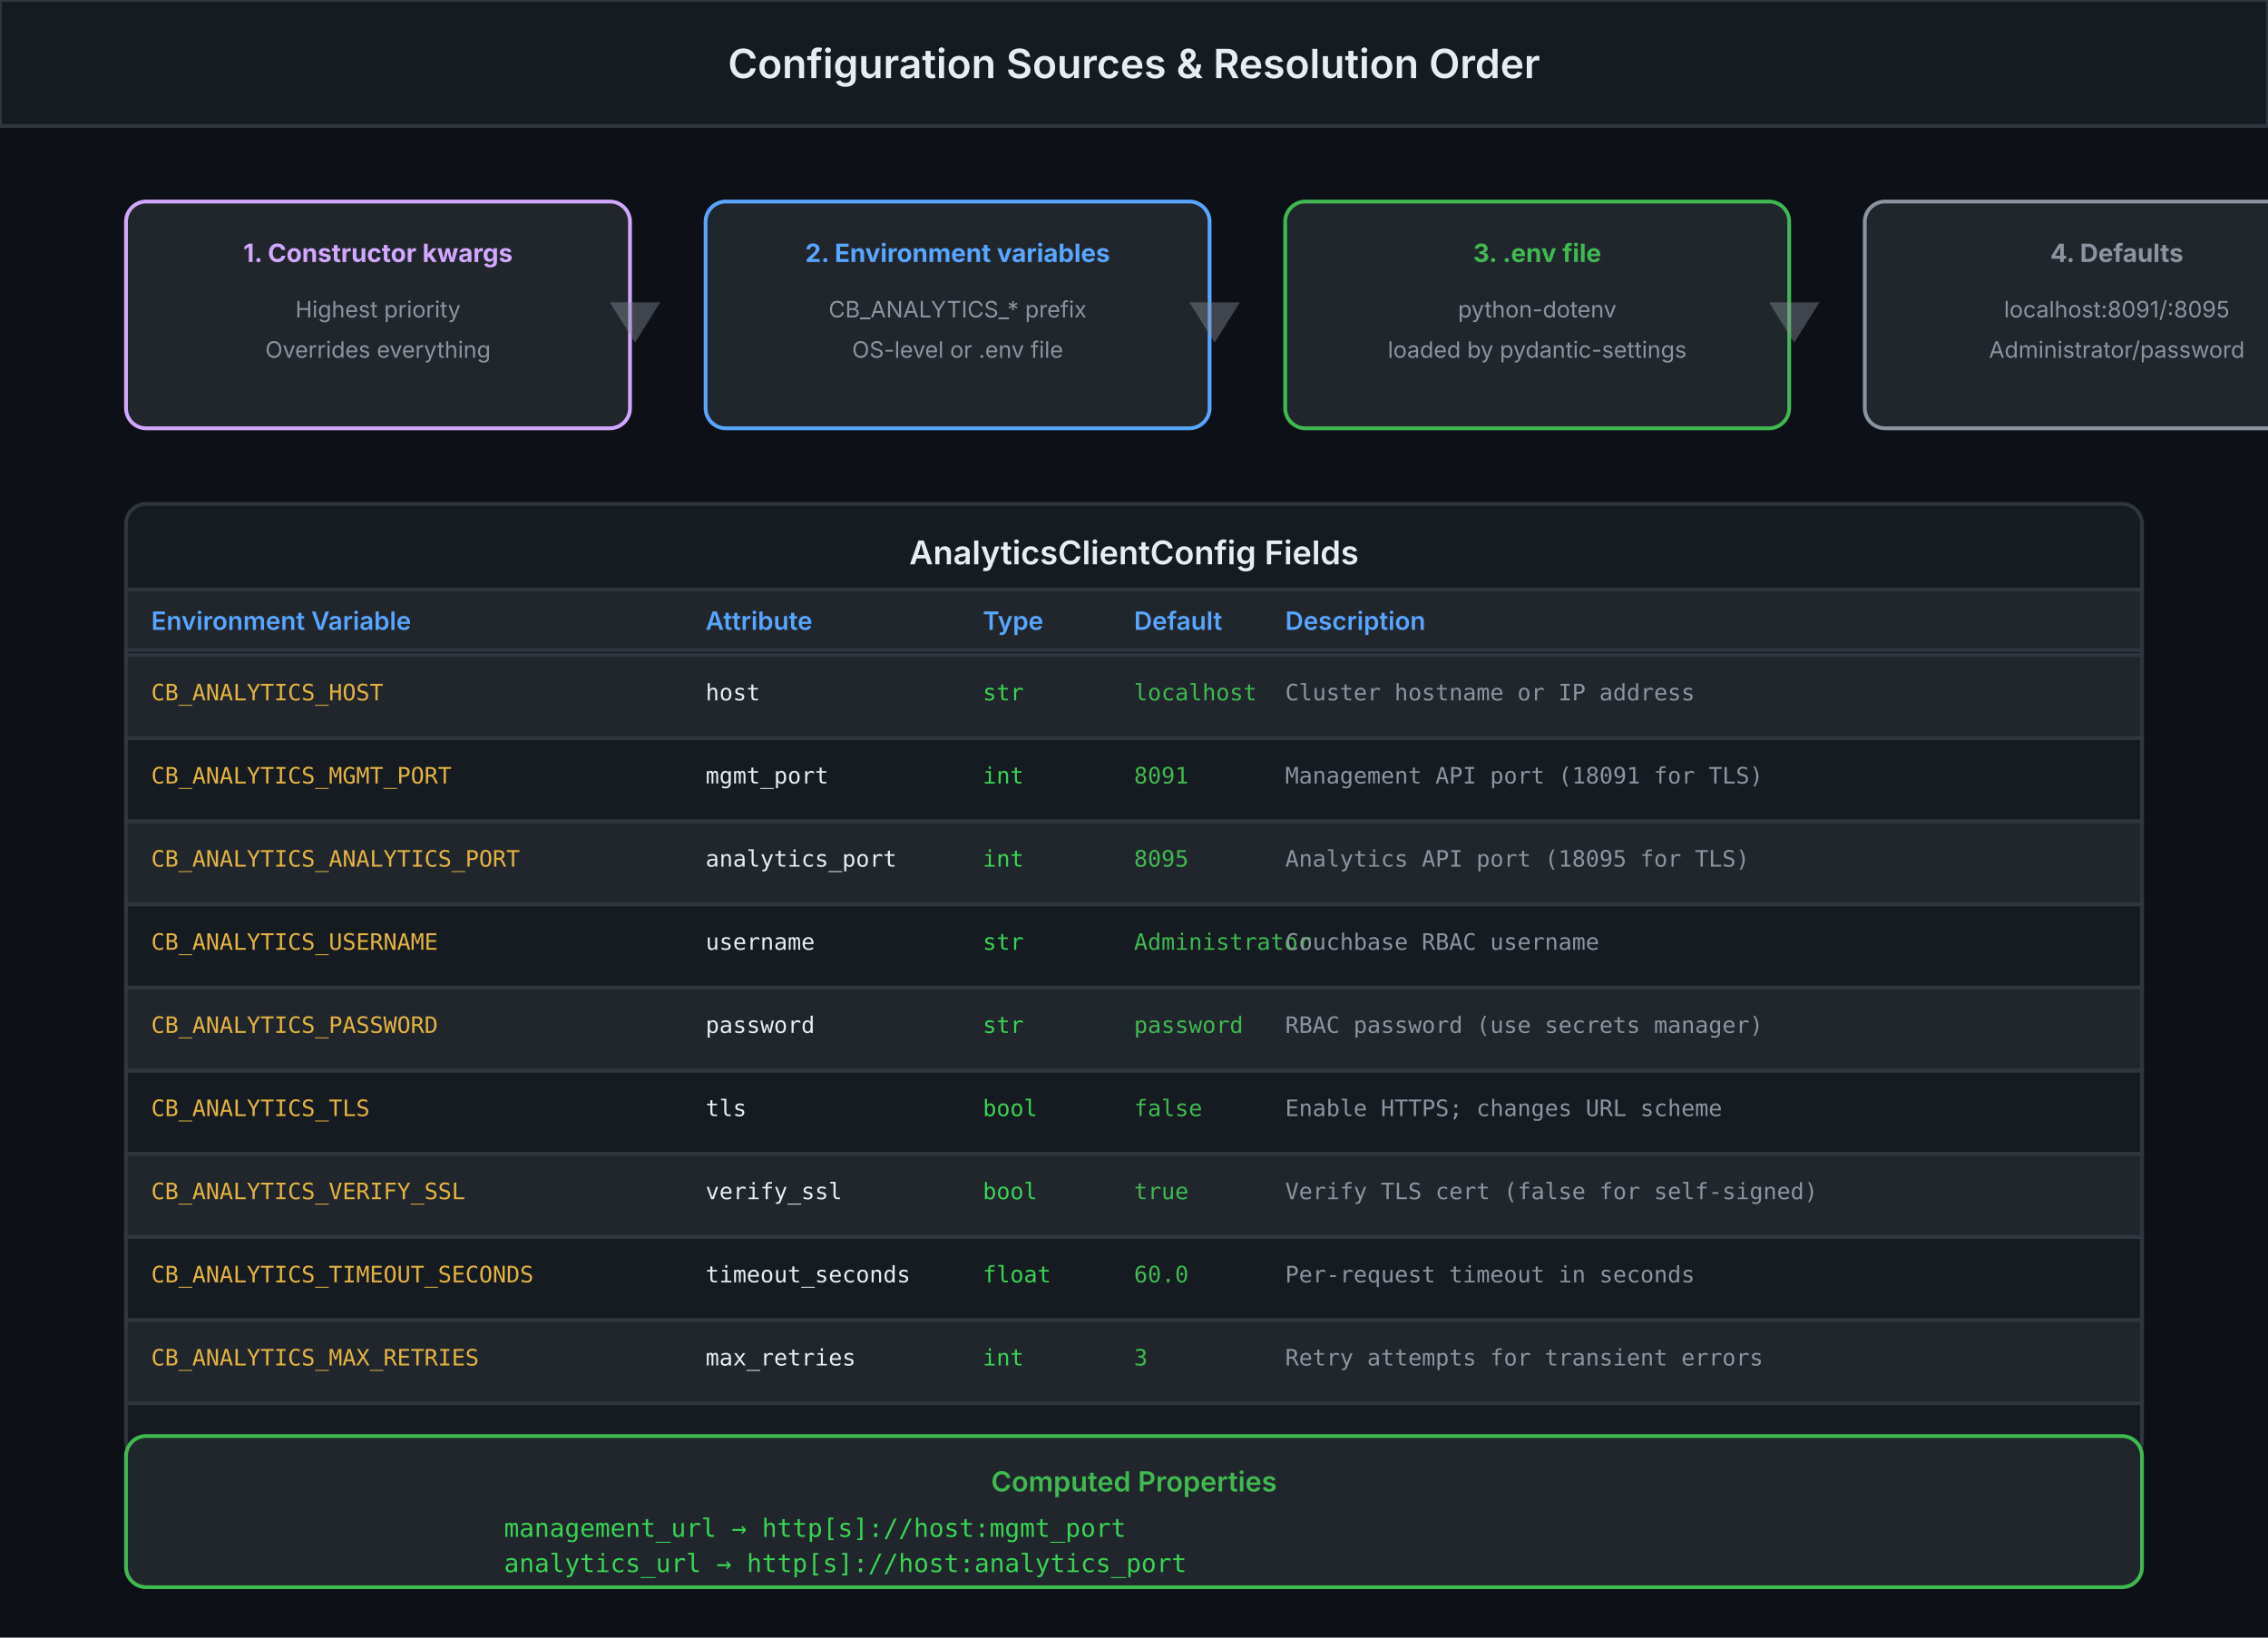
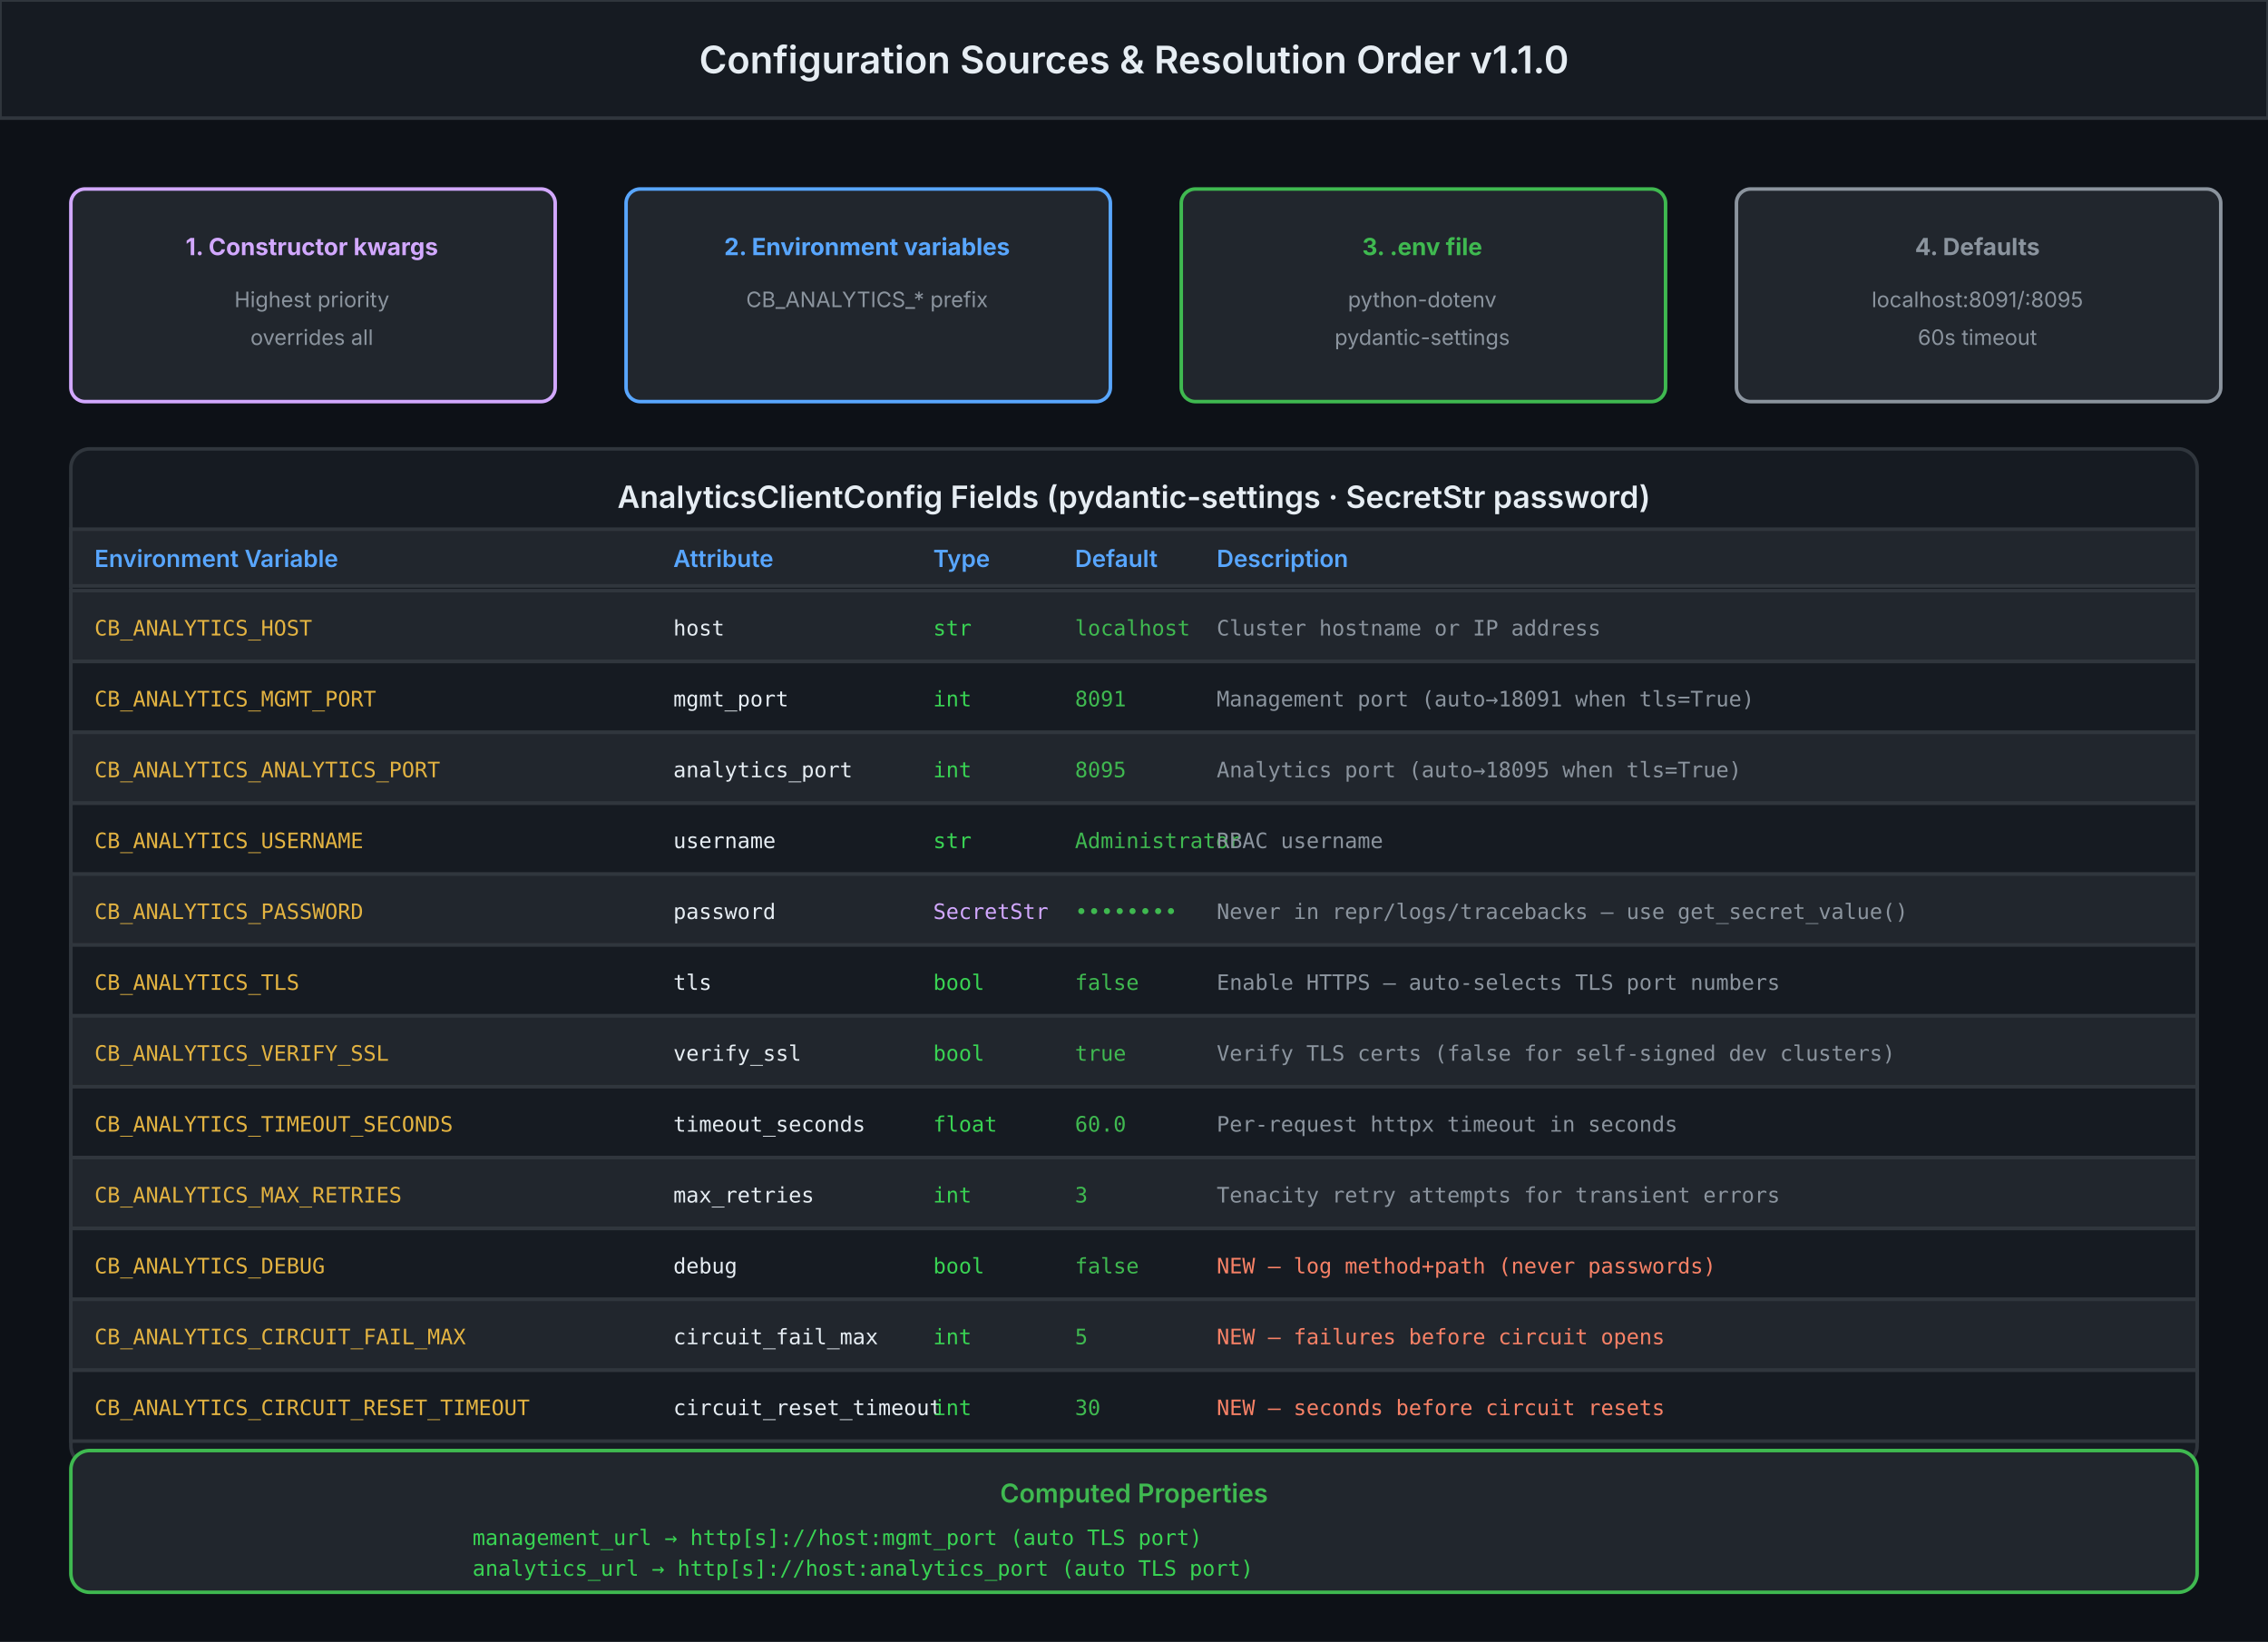
- <svg xmlns="http://www.w3.org/2000/svg" width="900" height="650" viewBox="0 0 900 650">
-   <rect width="900" height="650" fill="#0d1117" />
-   <rect x="0" y="0" width="900" height="50" fill="#161b22" stroke="#30363d" stroke-width="1.5" rx="0" opacity="1" />
-   <text x="450" y="31" fill="#e6edf3" font-size="16" text-anchor="middle" font-weight="600" font-family="Inter, Segoe UI, Arial, sans-serif">Configuration Sources &amp; Resolution Order</text>
-   <rect x="50" y="80" width="200" height="90" fill="#21262d" stroke="#d2a8ff" stroke-width="1.5" rx="8" opacity="1" />
-   <text x="150" y="104" fill="#d2a8ff" font-size="10" text-anchor="middle" font-weight="700" font-family="Inter, Segoe UI, Arial, sans-serif">1. Constructor kwargs</text>
-   <text x="150" y="126" fill="#8b949e" font-size="9" text-anchor="middle" font-weight="normal" font-family="Inter, Segoe UI, Arial, sans-serif">Highest priority</text>
-   <text x="150" y="142" fill="#8b949e" font-size="9" text-anchor="middle" font-weight="normal" font-family="Inter, Segoe UI, Arial, sans-serif">Overrides everything</text>
-   <rect x="280" y="80" width="200" height="90" fill="#21262d" stroke="#58a6ff" stroke-width="1.5" rx="8" opacity="1" />
-   <text x="380" y="104" fill="#58a6ff" font-size="10" text-anchor="middle" font-weight="700" font-family="Inter, Segoe UI, Arial, sans-serif">2. Environment variables</text>
-   <text x="380" y="126" fill="#8b949e" font-size="9" text-anchor="middle" font-weight="normal" font-family="Inter, Segoe UI, Arial, sans-serif">CB_ANALYTICS_* prefix</text>
-   <text x="380" y="142" fill="#8b949e" font-size="9" text-anchor="middle" font-weight="normal" font-family="Inter, Segoe UI, Arial, sans-serif">OS-level or .env file</text>
-   <rect x="510" y="80" width="200" height="90" fill="#21262d" stroke="#3fb950" stroke-width="1.5" rx="8" opacity="1" />
-   <text x="610" y="104" fill="#3fb950" font-size="10" text-anchor="middle" font-weight="700" font-family="Inter, Segoe UI, Arial, sans-serif">3. .env file</text>
-   <text x="610" y="126" fill="#8b949e" font-size="9" text-anchor="middle" font-weight="normal" font-family="Inter, Segoe UI, Arial, sans-serif">python-dotenv</text>
-   <text x="610" y="142" fill="#8b949e" font-size="9" text-anchor="middle" font-weight="normal" font-family="Inter, Segoe UI, Arial, sans-serif">loaded by pydantic-settings</text>
-   <rect x="740" y="80" width="200" height="90" fill="#21262d" stroke="#8b949e" stroke-width="1.5" rx="8" opacity="1" />
-   <text x="840" y="104" fill="#8b949e" font-size="10" text-anchor="middle" font-weight="700" font-family="Inter, Segoe UI, Arial, sans-serif">4. Defaults</text>
-   <text x="840" y="126" fill="#8b949e" font-size="9" text-anchor="middle" font-weight="normal" font-family="Inter, Segoe UI, Arial, sans-serif">localhost:8091/:8095</text>
-   <text x="840" y="142" fill="#8b949e" font-size="9" text-anchor="middle" font-weight="normal" font-family="Inter, Segoe UI, Arial, sans-serif">Administrator/password</text>
-   <polygon points="242,120 262,120 252,136" fill="#8b949e" opacity="0.4" />
-   <polygon points="472,120 492,120 482,136" fill="#8b949e" opacity="0.4" />
-   <polygon points="702,120 722,120 712,136" fill="#8b949e" opacity="0.4" />
-   <rect x="50" y="200" width="800" height="380" fill="#161b22" stroke="#30363d" stroke-width="1.5" rx="8" opacity="1" />
-   <text x="450" y="224" fill="#e6edf3" font-size="13" text-anchor="middle" font-weight="600" font-family="Inter, Segoe UI, Arial, sans-serif">AnalyticsClientConfig Fields</text>
-   <rect x="50" y="234" width="800" height="24" fill="#21262d" stroke="#30363d" stroke-width="1.5" rx="0" opacity="1" />
-   <text x="60" y="250" fill="#58a6ff" font-size="10" text-anchor="start" font-weight="600" font-family="Inter, Segoe UI, Arial, sans-serif">Environment Variable</text>
-   <text x="280" y="250" fill="#58a6ff" font-size="10" text-anchor="start" font-weight="600" font-family="Inter, Segoe UI, Arial, sans-serif">Attribute</text>
-   <text x="390" y="250" fill="#58a6ff" font-size="10" text-anchor="start" font-weight="600" font-family="Inter, Segoe UI, Arial, sans-serif">Type</text>
-   <text x="450" y="250" fill="#58a6ff" font-size="10" text-anchor="start" font-weight="600" font-family="Inter, Segoe UI, Arial, sans-serif">Default</text>
-   <text x="510" y="250" fill="#58a6ff" font-size="10" text-anchor="start" font-weight="600" font-family="Inter, Segoe UI, Arial, sans-serif">Description</text>
-   <rect x="50" y="260" width="800" height="33" fill="#21262d" stroke="#30363d" stroke-width="1.5" rx="0" opacity="1" />
-   <text x="60" y="278" fill="#e3b341" font-size="9" text-anchor="start" font-family="JetBrains Mono, Consolas, monospace">CB_ANALYTICS_HOST</text>
-   <text x="280" y="278" fill="#e6edf3" font-size="9" text-anchor="start" font-family="JetBrains Mono, Consolas, monospace">host</text>
-   <text x="390" y="278" fill="#39d353" font-size="9" text-anchor="start" font-family="JetBrains Mono, Consolas, monospace">str</text>
-   <text x="450" y="278" fill="#3fb950" font-size="9" text-anchor="start" font-family="JetBrains Mono, Consolas, monospace">localhost</text>
-   <text x="510" y="278" fill="#8b949e" font-size="9" text-anchor="start" font-family="JetBrains Mono, Consolas, monospace">Cluster hostname or IP address</text>
-   <rect x="50" y="293" width="800" height="33" fill="#161b22" stroke="#30363d" stroke-width="1.5" rx="0" opacity="1" />
-   <text x="60" y="311" fill="#e3b341" font-size="9" text-anchor="start" font-family="JetBrains Mono, Consolas, monospace">CB_ANALYTICS_MGMT_PORT</text>
-   <text x="280" y="311" fill="#e6edf3" font-size="9" text-anchor="start" font-family="JetBrains Mono, Consolas, monospace">mgmt_port</text>
-   <text x="390" y="311" fill="#39d353" font-size="9" text-anchor="start" font-family="JetBrains Mono, Consolas, monospace">int</text>
-   <text x="450" y="311" fill="#3fb950" font-size="9" text-anchor="start" font-family="JetBrains Mono, Consolas, monospace">8091</text>
-   <text x="510" y="311" fill="#8b949e" font-size="9" text-anchor="start" font-family="JetBrains Mono, Consolas, monospace">Management API port (18091 for TLS)</text>
-   <rect x="50" y="326" width="800" height="33" fill="#21262d" stroke="#30363d" stroke-width="1.5" rx="0" opacity="1" />
-   <text x="60" y="344" fill="#e3b341" font-size="9" text-anchor="start" font-family="JetBrains Mono, Consolas, monospace">CB_ANALYTICS_ANALYTICS_PORT</text>
-   <text x="280" y="344" fill="#e6edf3" font-size="9" text-anchor="start" font-family="JetBrains Mono, Consolas, monospace">analytics_port</text>
-   <text x="390" y="344" fill="#39d353" font-size="9" text-anchor="start" font-family="JetBrains Mono, Consolas, monospace">int</text>
-   <text x="450" y="344" fill="#3fb950" font-size="9" text-anchor="start" font-family="JetBrains Mono, Consolas, monospace">8095</text>
-   <text x="510" y="344" fill="#8b949e" font-size="9" text-anchor="start" font-family="JetBrains Mono, Consolas, monospace">Analytics API port (18095 for TLS)</text>
-   <rect x="50" y="359" width="800" height="33" fill="#161b22" stroke="#30363d" stroke-width="1.5" rx="0" opacity="1" />
-   <text x="60" y="377" fill="#e3b341" font-size="9" text-anchor="start" font-family="JetBrains Mono, Consolas, monospace">CB_ANALYTICS_USERNAME</text>
-   <text x="280" y="377" fill="#e6edf3" font-size="9" text-anchor="start" font-family="JetBrains Mono, Consolas, monospace">username</text>
-   <text x="390" y="377" fill="#39d353" font-size="9" text-anchor="start" font-family="JetBrains Mono, Consolas, monospace">str</text>
-   <text x="450" y="377" fill="#3fb950" font-size="9" text-anchor="start" font-family="JetBrains Mono, Consolas, monospace">Administrator</text>
-   <text x="510" y="377" fill="#8b949e" font-size="9" text-anchor="start" font-family="JetBrains Mono, Consolas, monospace">Couchbase RBAC username</text>
-   <rect x="50" y="392" width="800" height="33" fill="#21262d" stroke="#30363d" stroke-width="1.5" rx="0" opacity="1" />
-   <text x="60" y="410" fill="#e3b341" font-size="9" text-anchor="start" font-family="JetBrains Mono, Consolas, monospace">CB_ANALYTICS_PASSWORD</text>
-   <text x="280" y="410" fill="#e6edf3" font-size="9" text-anchor="start" font-family="JetBrains Mono, Consolas, monospace">password</text>
-   <text x="390" y="410" fill="#39d353" font-size="9" text-anchor="start" font-family="JetBrains Mono, Consolas, monospace">str</text>
-   <text x="450" y="410" fill="#3fb950" font-size="9" text-anchor="start" font-family="JetBrains Mono, Consolas, monospace">password</text>
-   <text x="510" y="410" fill="#8b949e" font-size="9" text-anchor="start" font-family="JetBrains Mono, Consolas, monospace">RBAC password (use secrets manager)</text>
-   <rect x="50" y="425" width="800" height="33" fill="#161b22" stroke="#30363d" stroke-width="1.5" rx="0" opacity="1" />
-   <text x="60" y="443" fill="#e3b341" font-size="9" text-anchor="start" font-family="JetBrains Mono, Consolas, monospace">CB_ANALYTICS_TLS</text>
-   <text x="280" y="443" fill="#e6edf3" font-size="9" text-anchor="start" font-family="JetBrains Mono, Consolas, monospace">tls</text>
-   <text x="390" y="443" fill="#39d353" font-size="9" text-anchor="start" font-family="JetBrains Mono, Consolas, monospace">bool</text>
-   <text x="450" y="443" fill="#3fb950" font-size="9" text-anchor="start" font-family="JetBrains Mono, Consolas, monospace">false</text>
-   <text x="510" y="443" fill="#8b949e" font-size="9" text-anchor="start" font-family="JetBrains Mono, Consolas, monospace">Enable HTTPS; changes URL scheme</text>
-   <rect x="50" y="458" width="800" height="33" fill="#21262d" stroke="#30363d" stroke-width="1.5" rx="0" opacity="1" />
-   <text x="60" y="476" fill="#e3b341" font-size="9" text-anchor="start" font-family="JetBrains Mono, Consolas, monospace">CB_ANALYTICS_VERIFY_SSL</text>
-   <text x="280" y="476" fill="#e6edf3" font-size="9" text-anchor="start" font-family="JetBrains Mono, Consolas, monospace">verify_ssl</text>
-   <text x="390" y="476" fill="#39d353" font-size="9" text-anchor="start" font-family="JetBrains Mono, Consolas, monospace">bool</text>
-   <text x="450" y="476" fill="#3fb950" font-size="9" text-anchor="start" font-family="JetBrains Mono, Consolas, monospace">true</text>
-   <text x="510" y="476" fill="#8b949e" font-size="9" text-anchor="start" font-family="JetBrains Mono, Consolas, monospace">Verify TLS cert (false for self-signed)</text>
-   <rect x="50" y="491" width="800" height="33" fill="#161b22" stroke="#30363d" stroke-width="1.5" rx="0" opacity="1" />
-   <text x="60" y="509" fill="#e3b341" font-size="9" text-anchor="start" font-family="JetBrains Mono, Consolas, monospace">CB_ANALYTICS_TIMEOUT_SECONDS</text>
-   <text x="280" y="509" fill="#e6edf3" font-size="9" text-anchor="start" font-family="JetBrains Mono, Consolas, monospace">timeout_seconds</text>
-   <text x="390" y="509" fill="#39d353" font-size="9" text-anchor="start" font-family="JetBrains Mono, Consolas, monospace">float</text>
-   <text x="450" y="509" fill="#3fb950" font-size="9" text-anchor="start" font-family="JetBrains Mono, Consolas, monospace">60.0</text>
-   <text x="510" y="509" fill="#8b949e" font-size="9" text-anchor="start" font-family="JetBrains Mono, Consolas, monospace">Per-request timeout in seconds</text>
-   <rect x="50" y="524" width="800" height="33" fill="#21262d" stroke="#30363d" stroke-width="1.5" rx="0" opacity="1" />
-   <text x="60" y="542" fill="#e3b341" font-size="9" text-anchor="start" font-family="JetBrains Mono, Consolas, monospace">CB_ANALYTICS_MAX_RETRIES</text>
-   <text x="280" y="542" fill="#e6edf3" font-size="9" text-anchor="start" font-family="JetBrains Mono, Consolas, monospace">max_retries</text>
-   <text x="390" y="542" fill="#39d353" font-size="9" text-anchor="start" font-family="JetBrains Mono, Consolas, monospace">int</text>
-   <text x="450" y="542" fill="#3fb950" font-size="9" text-anchor="start" font-family="JetBrains Mono, Consolas, monospace">3</text>
-   <text x="510" y="542" fill="#8b949e" font-size="9" text-anchor="start" font-family="JetBrains Mono, Consolas, monospace">Retry attempts for transient errors</text>
-   <rect x="50" y="570" width="800" height="60" fill="#21262d" stroke="#3fb950" stroke-width="1.5" rx="8" opacity="1" />
-   <text x="450" y="592" fill="#3fb950" font-size="11" text-anchor="middle" font-weight="600" font-family="Inter, Segoe UI, Arial, sans-serif">Computed Properties</text>
-   <text x="200" y="610" fill="#39d353" font-size="10" text-anchor="start" font-family="JetBrains Mono, Consolas, monospace">management_url  →  http[s]://host:mgmt_port</text>
-   <text x="200" y="624" fill="#39d353" font-size="10" text-anchor="start" font-family="JetBrains Mono, Consolas, monospace">analytics_url   →  http[s]://host:analytics_port</text>
+ <svg xmlns="http://www.w3.org/2000/svg" width="960" height="695" viewBox="0 0 960 695">
+   <rect width="960" height="695" fill="#0d1117" />
+   <rect x="0" y="0" width="960" height="50" fill="#161b22" stroke="#30363d" stroke-width="1.5" rx="0" opacity="1" />
+   <text x="480" y="31" fill="#e6edf3" font-size="16" text-anchor="middle" font-weight="600" font-family="Inter, Segoe UI, Arial, sans-serif">Configuration Sources &amp; Resolution Order v1.1.0</text>
+   <rect x="30" y="80" width="205" height="90" fill="#21262d" stroke="#d2a8ff" stroke-width="1.5" rx="6" opacity="1" />
+   <text x="132" y="108" fill="#d2a8ff" font-size="10" text-anchor="middle" font-weight="700" font-family="Inter, Segoe UI, Arial, sans-serif">1. Constructor kwargs</text>
+   <text x="132" y="130" fill="#8b949e" font-size="9" text-anchor="middle" font-weight="normal" font-family="Inter, Segoe UI, Arial, sans-serif">Highest priority</text>
+   <text x="132" y="146" fill="#8b949e" font-size="9" text-anchor="middle" font-weight="normal" font-family="Inter, Segoe UI, Arial, sans-serif">overrides all</text>
+   <rect x="265" y="80" width="205" height="90" fill="#21262d" stroke="#58a6ff" stroke-width="1.5" rx="6" opacity="1" />
+   <text x="367" y="108" fill="#58a6ff" font-size="10" text-anchor="middle" font-weight="700" font-family="Inter, Segoe UI, Arial, sans-serif">2. Environment variables</text>
+   <text x="367" y="130" fill="#8b949e" font-size="9" text-anchor="middle" font-weight="normal" font-family="Inter, Segoe UI, Arial, sans-serif">CB_ANALYTICS_* prefix</text>
+   <rect x="500" y="80" width="205" height="90" fill="#21262d" stroke="#3fb950" stroke-width="1.5" rx="6" opacity="1" />
+   <text x="602" y="108" fill="#3fb950" font-size="10" text-anchor="middle" font-weight="700" font-family="Inter, Segoe UI, Arial, sans-serif">3. .env file</text>
+   <text x="602" y="130" fill="#8b949e" font-size="9" text-anchor="middle" font-weight="normal" font-family="Inter, Segoe UI, Arial, sans-serif">python-dotenv</text>
+   <text x="602" y="146" fill="#8b949e" font-size="9" text-anchor="middle" font-weight="normal" font-family="Inter, Segoe UI, Arial, sans-serif">pydantic-settings</text>
+   <rect x="735" y="80" width="205" height="90" fill="#21262d" stroke="#8b949e" stroke-width="1.5" rx="6" opacity="1" />
+   <text x="837" y="108" fill="#8b949e" font-size="10" text-anchor="middle" font-weight="700" font-family="Inter, Segoe UI, Arial, sans-serif">4. Defaults</text>
+   <text x="837" y="130" fill="#8b949e" font-size="9" text-anchor="middle" font-weight="normal" font-family="Inter, Segoe UI, Arial, sans-serif">localhost:8091/:8095</text>
+   <text x="837" y="146" fill="#8b949e" font-size="9" text-anchor="middle" font-weight="normal" font-family="Inter, Segoe UI, Arial, sans-serif">60s timeout</text>
+   <rect x="30" y="190" width="900" height="430" fill="#161b22" stroke="#30363d" stroke-width="1.5" rx="8" opacity="1" />
+   <text x="480" y="215" fill="#e6edf3" font-size="13" text-anchor="middle" font-weight="600" font-family="Inter, Segoe UI, Arial, sans-serif">AnalyticsClientConfig Fields (pydantic-settings · SecretStr password)</text>
+   <rect x="30" y="224" width="900" height="24" fill="#21262d" stroke="#30363d" stroke-width="1.5" rx="0" opacity="1" />
+   <text x="40" y="240" fill="#58a6ff" font-size="10" text-anchor="start" font-weight="600" font-family="Inter, Segoe UI, Arial, sans-serif">Environment Variable</text>
+   <text x="285" y="240" fill="#58a6ff" font-size="10" text-anchor="start" font-weight="600" font-family="Inter, Segoe UI, Arial, sans-serif">Attribute</text>
+   <text x="395" y="240" fill="#58a6ff" font-size="10" text-anchor="start" font-weight="600" font-family="Inter, Segoe UI, Arial, sans-serif">Type</text>
+   <text x="455" y="240" fill="#58a6ff" font-size="10" text-anchor="start" font-weight="600" font-family="Inter, Segoe UI, Arial, sans-serif">Default</text>
+   <text x="515" y="240" fill="#58a6ff" font-size="10" text-anchor="start" font-weight="600" font-family="Inter, Segoe UI, Arial, sans-serif">Description</text>
+   <rect x="30" y="250" width="900" height="30" fill="#21262d" stroke="#30363d" stroke-width="1.5" rx="0" opacity="1" />
+   <text x="40" y="269" fill="#e3b341" font-size="9" text-anchor="start" font-family="JetBrains Mono, Consolas, monospace">CB_ANALYTICS_HOST</text>
+   <text x="285" y="269" fill="#e6edf3" font-size="9" text-anchor="start" font-family="JetBrains Mono, Consolas, monospace">host</text>
+   <text x="395" y="269" fill="#39d353" font-size="9" text-anchor="start" font-family="JetBrains Mono, Consolas, monospace">str</text>
+   <text x="455" y="269" fill="#3fb950" font-size="9" text-anchor="start" font-family="JetBrains Mono, Consolas, monospace">localhost</text>
+   <text x="515" y="269" fill="#8b949e" font-size="9" text-anchor="start" font-family="JetBrains Mono, Consolas, monospace">Cluster hostname or IP address</text>
+   <rect x="30" y="280" width="900" height="30" fill="#161b22" stroke="#30363d" stroke-width="1.5" rx="0" opacity="1" />
+   <text x="40" y="299" fill="#e3b341" font-size="9" text-anchor="start" font-family="JetBrains Mono, Consolas, monospace">CB_ANALYTICS_MGMT_PORT</text>
+   <text x="285" y="299" fill="#e6edf3" font-size="9" text-anchor="start" font-family="JetBrains Mono, Consolas, monospace">mgmt_port</text>
+   <text x="395" y="299" fill="#39d353" font-size="9" text-anchor="start" font-family="JetBrains Mono, Consolas, monospace">int</text>
+   <text x="455" y="299" fill="#3fb950" font-size="9" text-anchor="start" font-family="JetBrains Mono, Consolas, monospace">8091</text>
+   <text x="515" y="299" fill="#8b949e" font-size="9" text-anchor="start" font-family="JetBrains Mono, Consolas, monospace">Management port (auto→18091 when tls=True)</text>
+   <rect x="30" y="310" width="900" height="30" fill="#21262d" stroke="#30363d" stroke-width="1.5" rx="0" opacity="1" />
+   <text x="40" y="329" fill="#e3b341" font-size="9" text-anchor="start" font-family="JetBrains Mono, Consolas, monospace">CB_ANALYTICS_ANALYTICS_PORT</text>
+   <text x="285" y="329" fill="#e6edf3" font-size="9" text-anchor="start" font-family="JetBrains Mono, Consolas, monospace">analytics_port</text>
+   <text x="395" y="329" fill="#39d353" font-size="9" text-anchor="start" font-family="JetBrains Mono, Consolas, monospace">int</text>
+   <text x="455" y="329" fill="#3fb950" font-size="9" text-anchor="start" font-family="JetBrains Mono, Consolas, monospace">8095</text>
+   <text x="515" y="329" fill="#8b949e" font-size="9" text-anchor="start" font-family="JetBrains Mono, Consolas, monospace">Analytics port (auto→18095 when tls=True)</text>
+   <rect x="30" y="340" width="900" height="30" fill="#161b22" stroke="#30363d" stroke-width="1.5" rx="0" opacity="1" />
+   <text x="40" y="359" fill="#e3b341" font-size="9" text-anchor="start" font-family="JetBrains Mono, Consolas, monospace">CB_ANALYTICS_USERNAME</text>
+   <text x="285" y="359" fill="#e6edf3" font-size="9" text-anchor="start" font-family="JetBrains Mono, Consolas, monospace">username</text>
+   <text x="395" y="359" fill="#39d353" font-size="9" text-anchor="start" font-family="JetBrains Mono, Consolas, monospace">str</text>
+   <text x="455" y="359" fill="#3fb950" font-size="9" text-anchor="start" font-family="JetBrains Mono, Consolas, monospace">Administrator</text>
+   <text x="515" y="359" fill="#8b949e" font-size="9" text-anchor="start" font-family="JetBrains Mono, Consolas, monospace">RBAC username</text>
+   <rect x="30" y="370" width="900" height="30" fill="#21262d" stroke="#30363d" stroke-width="1.5" rx="0" opacity="1" />
+   <text x="40" y="389" fill="#e3b341" font-size="9" text-anchor="start" font-family="JetBrains Mono, Consolas, monospace">CB_ANALYTICS_PASSWORD</text>
+   <text x="285" y="389" fill="#e6edf3" font-size="9" text-anchor="start" font-family="JetBrains Mono, Consolas, monospace">password</text>
+   <text x="395" y="389" fill="#d2a8ff" font-size="9" text-anchor="start" font-family="JetBrains Mono, Consolas, monospace">SecretStr</text>
+   <text x="455" y="389" fill="#3fb950" font-size="9" text-anchor="start" font-family="JetBrains Mono, Consolas, monospace">••••••••</text>
+   <text x="515" y="389" fill="#8b949e" font-size="9" text-anchor="start" font-family="JetBrains Mono, Consolas, monospace">Never in repr/logs/tracebacks — use get_secret_value()</text>
+   <rect x="30" y="400" width="900" height="30" fill="#161b22" stroke="#30363d" stroke-width="1.5" rx="0" opacity="1" />
+   <text x="40" y="419" fill="#e3b341" font-size="9" text-anchor="start" font-family="JetBrains Mono, Consolas, monospace">CB_ANALYTICS_TLS</text>
+   <text x="285" y="419" fill="#e6edf3" font-size="9" text-anchor="start" font-family="JetBrains Mono, Consolas, monospace">tls</text>
+   <text x="395" y="419" fill="#39d353" font-size="9" text-anchor="start" font-family="JetBrains Mono, Consolas, monospace">bool</text>
+   <text x="455" y="419" fill="#3fb950" font-size="9" text-anchor="start" font-family="JetBrains Mono, Consolas, monospace">false</text>
+   <text x="515" y="419" fill="#8b949e" font-size="9" text-anchor="start" font-family="JetBrains Mono, Consolas, monospace">Enable HTTPS — auto-selects TLS port numbers</text>
+   <rect x="30" y="430" width="900" height="30" fill="#21262d" stroke="#30363d" stroke-width="1.5" rx="0" opacity="1" />
+   <text x="40" y="449" fill="#e3b341" font-size="9" text-anchor="start" font-family="JetBrains Mono, Consolas, monospace">CB_ANALYTICS_VERIFY_SSL</text>
+   <text x="285" y="449" fill="#e6edf3" font-size="9" text-anchor="start" font-family="JetBrains Mono, Consolas, monospace">verify_ssl</text>
+   <text x="395" y="449" fill="#39d353" font-size="9" text-anchor="start" font-family="JetBrains Mono, Consolas, monospace">bool</text>
+   <text x="455" y="449" fill="#3fb950" font-size="9" text-anchor="start" font-family="JetBrains Mono, Consolas, monospace">true</text>
+   <text x="515" y="449" fill="#8b949e" font-size="9" text-anchor="start" font-family="JetBrains Mono, Consolas, monospace">Verify TLS certs (false for self-signed dev clusters)</text>
+   <rect x="30" y="460" width="900" height="30" fill="#161b22" stroke="#30363d" stroke-width="1.5" rx="0" opacity="1" />
+   <text x="40" y="479" fill="#e3b341" font-size="9" text-anchor="start" font-family="JetBrains Mono, Consolas, monospace">CB_ANALYTICS_TIMEOUT_SECONDS</text>
+   <text x="285" y="479" fill="#e6edf3" font-size="9" text-anchor="start" font-family="JetBrains Mono, Consolas, monospace">timeout_seconds</text>
+   <text x="395" y="479" fill="#39d353" font-size="9" text-anchor="start" font-family="JetBrains Mono, Consolas, monospace">float</text>
+   <text x="455" y="479" fill="#3fb950" font-size="9" text-anchor="start" font-family="JetBrains Mono, Consolas, monospace">60.0</text>
+   <text x="515" y="479" fill="#8b949e" font-size="9" text-anchor="start" font-family="JetBrains Mono, Consolas, monospace">Per-request httpx timeout in seconds</text>
+   <rect x="30" y="490" width="900" height="30" fill="#21262d" stroke="#30363d" stroke-width="1.5" rx="0" opacity="1" />
+   <text x="40" y="509" fill="#e3b341" font-size="9" text-anchor="start" font-family="JetBrains Mono, Consolas, monospace">CB_ANALYTICS_MAX_RETRIES</text>
+   <text x="285" y="509" fill="#e6edf3" font-size="9" text-anchor="start" font-family="JetBrains Mono, Consolas, monospace">max_retries</text>
+   <text x="395" y="509" fill="#39d353" font-size="9" text-anchor="start" font-family="JetBrains Mono, Consolas, monospace">int</text>
+   <text x="455" y="509" fill="#3fb950" font-size="9" text-anchor="start" font-family="JetBrains Mono, Consolas, monospace">3</text>
+   <text x="515" y="509" fill="#8b949e" font-size="9" text-anchor="start" font-family="JetBrains Mono, Consolas, monospace">Tenacity retry attempts for transient errors</text>
+   <rect x="30" y="520" width="900" height="30" fill="#161b22" stroke="#30363d" stroke-width="1.5" rx="0" opacity="1" />
+   <text x="40" y="539" fill="#e3b341" font-size="9" text-anchor="start" font-family="JetBrains Mono, Consolas, monospace">CB_ANALYTICS_DEBUG</text>
+   <text x="285" y="539" fill="#e6edf3" font-size="9" text-anchor="start" font-family="JetBrains Mono, Consolas, monospace">debug</text>
+   <text x="395" y="539" fill="#39d353" font-size="9" text-anchor="start" font-family="JetBrains Mono, Consolas, monospace">bool</text>
+   <text x="455" y="539" fill="#3fb950" font-size="9" text-anchor="start" font-family="JetBrains Mono, Consolas, monospace">false</text>
+   <text x="515" y="539" fill="#f78166" font-size="9" text-anchor="start" font-family="JetBrains Mono, Consolas, monospace">NEW — log method+path (never passwords)</text>
+   <rect x="30" y="550" width="900" height="30" fill="#21262d" stroke="#30363d" stroke-width="1.5" rx="0" opacity="1" />
+   <text x="40" y="569" fill="#e3b341" font-size="9" text-anchor="start" font-family="JetBrains Mono, Consolas, monospace">CB_ANALYTICS_CIRCUIT_FAIL_MAX</text>
+   <text x="285" y="569" fill="#e6edf3" font-size="9" text-anchor="start" font-family="JetBrains Mono, Consolas, monospace">circuit_fail_max</text>
+   <text x="395" y="569" fill="#39d353" font-size="9" text-anchor="start" font-family="JetBrains Mono, Consolas, monospace">int</text>
+   <text x="455" y="569" fill="#3fb950" font-size="9" text-anchor="start" font-family="JetBrains Mono, Consolas, monospace">5</text>
+   <text x="515" y="569" fill="#f78166" font-size="9" text-anchor="start" font-family="JetBrains Mono, Consolas, monospace">NEW — failures before circuit opens</text>
+   <rect x="30" y="580" width="900" height="30" fill="#161b22" stroke="#30363d" stroke-width="1.5" rx="0" opacity="1" />
+   <text x="40" y="599" fill="#e3b341" font-size="9" text-anchor="start" font-family="JetBrains Mono, Consolas, monospace">CB_ANALYTICS_CIRCUIT_RESET_TIMEOUT</text>
+   <text x="285" y="599" fill="#e6edf3" font-size="9" text-anchor="start" font-family="JetBrains Mono, Consolas, monospace">circuit_reset_timeout</text>
+   <text x="395" y="599" fill="#39d353" font-size="9" text-anchor="start" font-family="JetBrains Mono, Consolas, monospace">int</text>
+   <text x="455" y="599" fill="#3fb950" font-size="9" text-anchor="start" font-family="JetBrains Mono, Consolas, monospace">30</text>
+   <text x="515" y="599" fill="#f78166" font-size="9" text-anchor="start" font-family="JetBrains Mono, Consolas, monospace">NEW — seconds before circuit resets</text>
+   <rect x="30" y="614" width="900" height="60" fill="#21262d" stroke="#3fb950" stroke-width="1.5" rx="8" opacity="1" />
+   <text x="480" y="636" fill="#3fb950" font-size="11" text-anchor="middle" font-weight="600" font-family="Inter, Segoe UI, Arial, sans-serif">Computed Properties</text>
+   <text x="200" y="654" fill="#39d353" font-size="9" text-anchor="start" font-family="JetBrains Mono, Consolas, monospace">management_url  →  http[s]://host:mgmt_port  (auto TLS port)</text>
+   <text x="200" y="667" fill="#39d353" font-size="9" text-anchor="start" font-family="JetBrains Mono, Consolas, monospace">analytics_url   →  http[s]://host:analytics_port  (auto TLS port)</text>
</svg>
